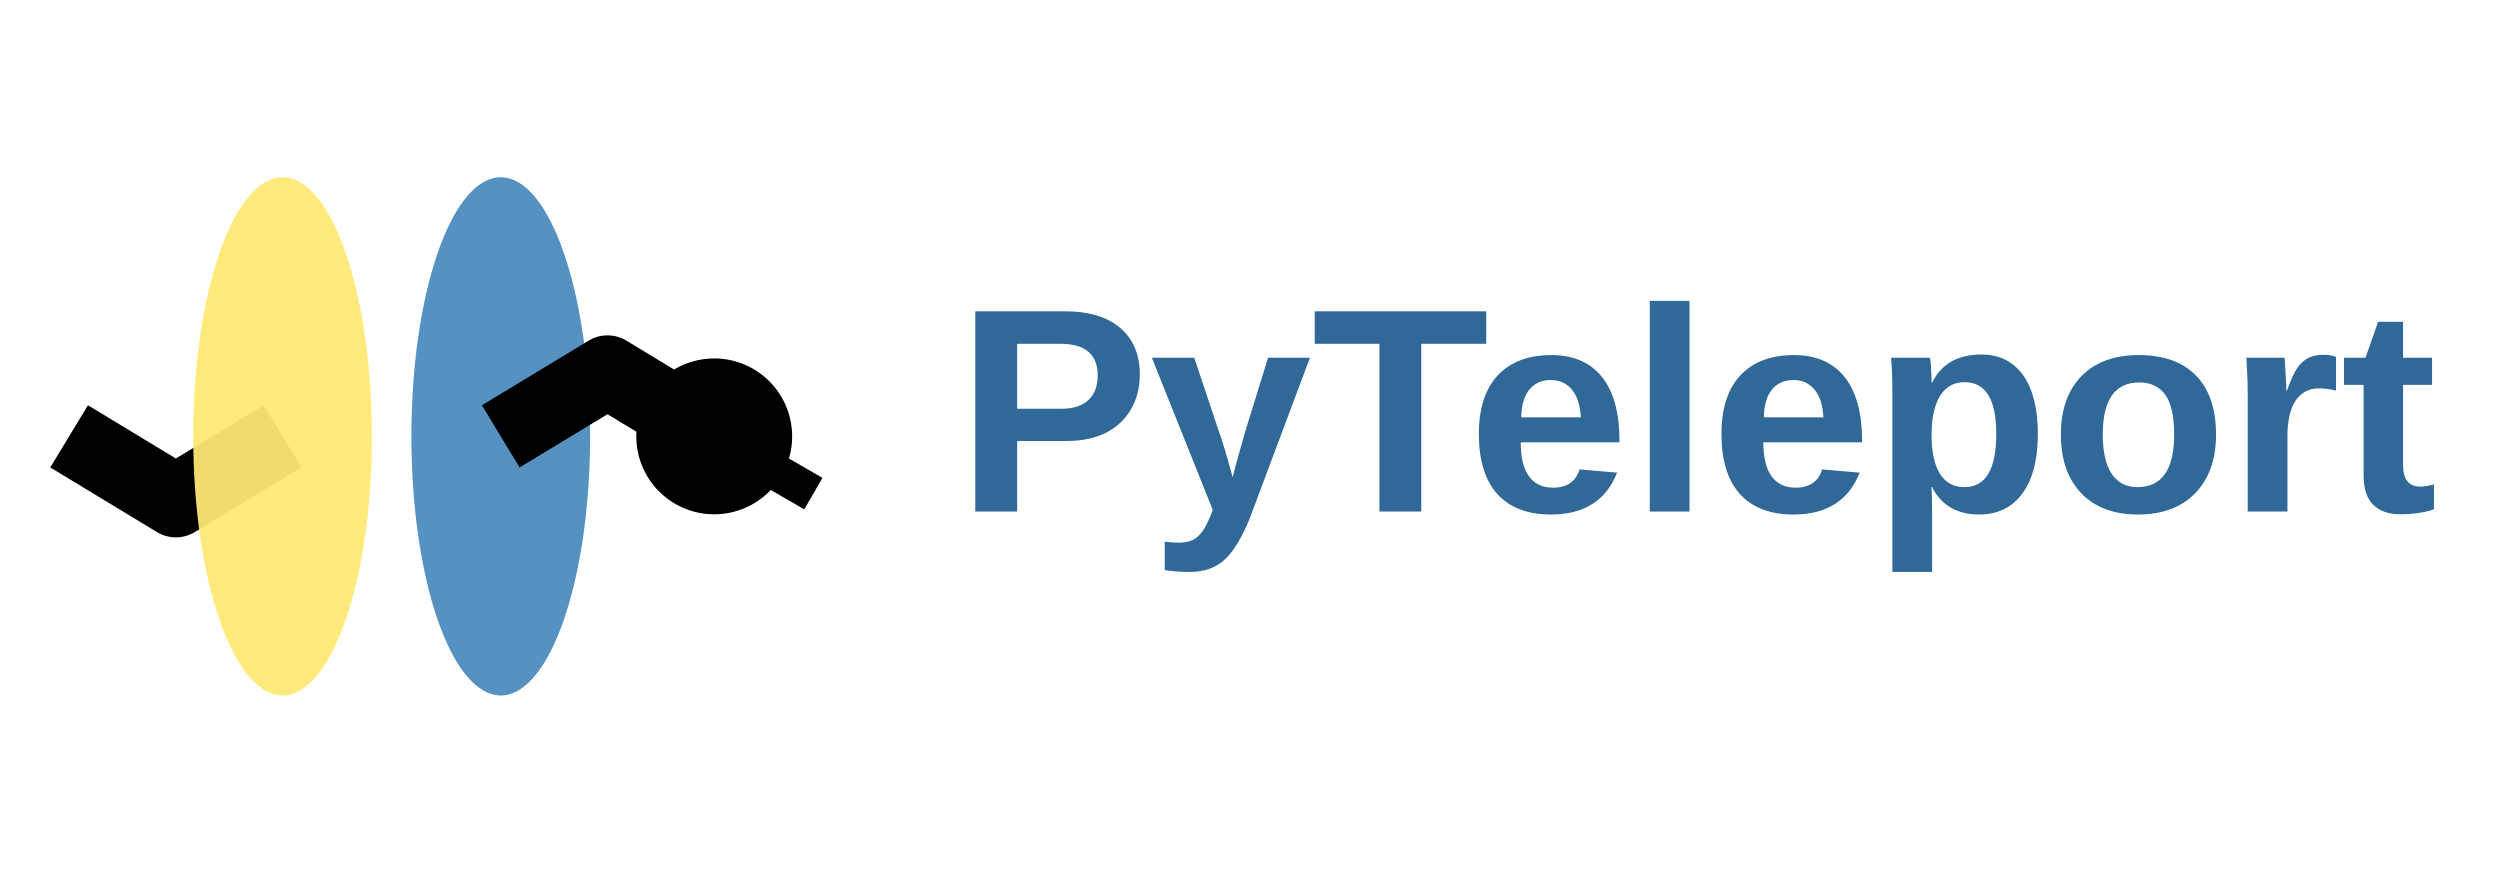
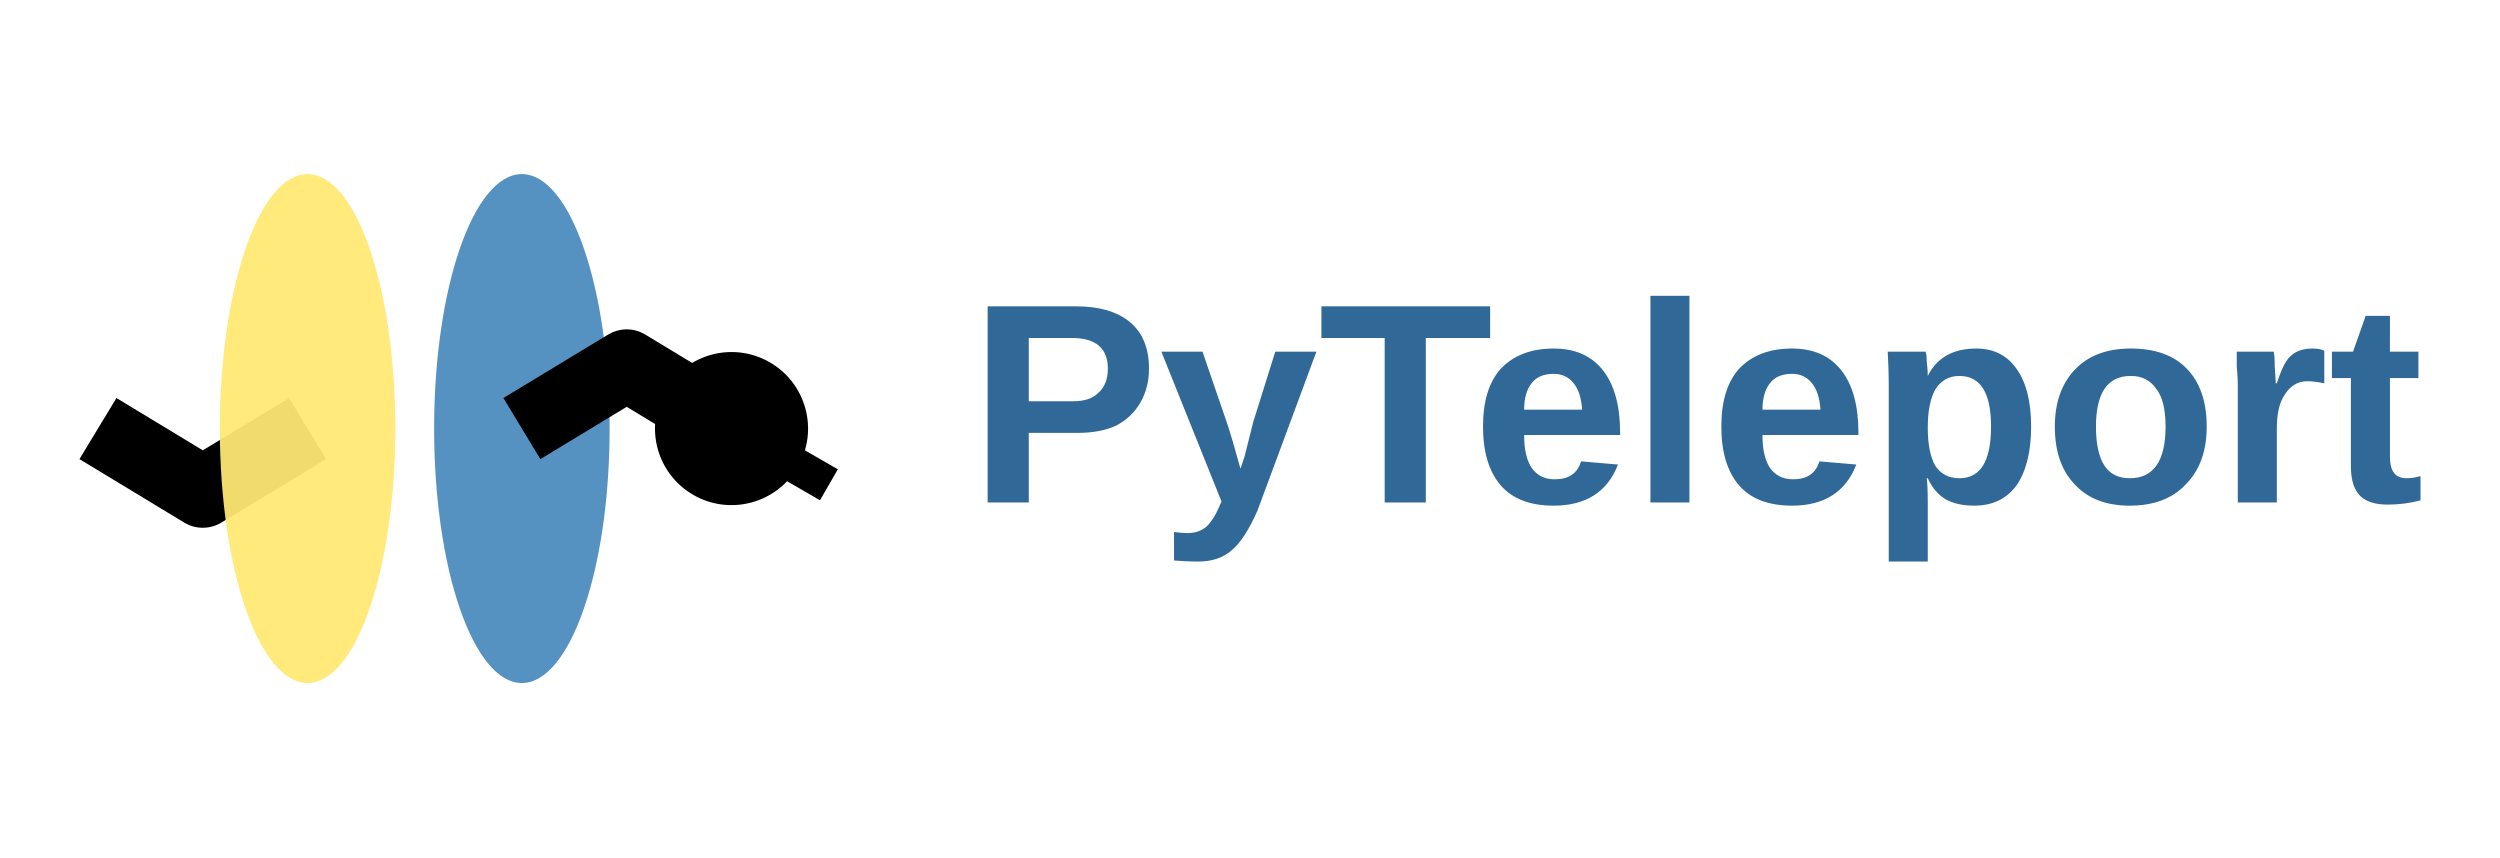
- <svg xmlns="http://www.w3.org/2000/svg" width="550" height="192" viewBox="0 0 145.521 50.8" version="1.1" id="svg5">
+ <svg xmlns="http://www.w3.org/2000/svg" width="140" height="48" viewBox="0 0 37.042 12.7" version="1.1" id="svg5">
  <defs id="defs2" />
  <g id="layer1">
-     <g id="g3089" transform="translate(18.59991,18.82076)">
-       <path style="fill:none;stroke:#000000;stroke-width:4.233;stroke-linecap:butt;stroke-linejoin:round;stroke-miterlimit:4;stroke-dasharray:none;stroke-opacity:1" d="m -14.577,6.579 6.213,3.763 6.213,-3.763" id="path1578-6" />
-       <ellipse style="fill:#ffe873;fill-opacity:0.941;stroke:none;stroke-width:1.411;stroke-miterlimit:4;stroke-dasharray:none" id="path55" cx="-2.152" cy="6.579" rx="5.201" ry="15.082" />
-       <ellipse style="fill:#4b8bbe;fill-opacity:0.941;stroke:none;stroke-width:1.411;stroke-miterlimit:4;stroke-dasharray:none" id="path55-3" cx="10.548" cy="6.579" rx="5.201" ry="15.082" />
-       <path style="fill:none;stroke:#000000;stroke-width:4.233;stroke-linecap:butt;stroke-linejoin:round;stroke-miterlimit:4;stroke-dasharray:none;stroke-opacity:1" d="m 10.548,6.579 6.213,-3.763 6.213,3.763" id="path1578" />
-       <g id="g1965" transform="matrix(3.464102,2,-2,3.464102,2.76075,-35.37087)">
-         <circle style="fill:#000000;fill-opacity:1;stroke:none;stroke-width:6.481;stroke-miterlimit:4;stroke-dasharray:none" id="path1700" cx="9.62" cy="6.556" r="1.134" />
-         <path style="fill:none;stroke:#000000;stroke-width:0.529;stroke-linecap:butt;stroke-linejoin:miter;stroke-miterlimit:4;stroke-dasharray:none;stroke-opacity:1" d="M 9.62,6.556 H 11.286" id="path1881" />
+     <g id="g14139" transform="translate(-53.78037)">
+       <g id="g3089" transform="matrix(0.25,0,0,0.25,58.87588,4.705191)">
+         <path style="fill:none;stroke:#000000;stroke-width:4.233;stroke-linecap:butt;stroke-linejoin:round;stroke-miterlimit:4;stroke-dasharray:none;stroke-opacity:1" d="m -14.577,6.579 6.213,3.763 6.213,-3.763" id="path1578-6" />
+         <ellipse style="fill:#ffe873;fill-opacity:0.941;stroke:none;stroke-width:1.411;stroke-miterlimit:4;stroke-dasharray:none" id="path55" cx="-2.152" cy="6.579" rx="5.201" ry="15.082" />
+         <ellipse style="fill:#4b8bbe;fill-opacity:0.941;stroke:none;stroke-width:1.411;stroke-miterlimit:4;stroke-dasharray:none" id="path55-3" cx="10.548" cy="6.579" rx="5.201" ry="15.082" />
+         <path style="fill:none;stroke:#000000;stroke-width:4.233;stroke-linecap:butt;stroke-linejoin:round;stroke-miterlimit:4;stroke-dasharray:none;stroke-opacity:1" d="m 10.548,6.579 6.213,-3.763 6.213,3.763" id="path1578" />
+         <g id="g1965" transform="matrix(3.464102,2,-2,3.464102,2.76075,-35.37087)">
+           <circle style="fill:#000000;fill-opacity:1;stroke:none;stroke-width:6.481;stroke-miterlimit:4;stroke-dasharray:none" id="path1700" cx="9.62" cy="6.556" r="1.134" />
+           <path style="fill:none;stroke:#000000;stroke-width:0.529;stroke-linecap:butt;stroke-linejoin:miter;stroke-miterlimit:4;stroke-dasharray:none;stroke-opacity:1" d="M 9.62,6.556 H 11.286" id="path1881" />
+         </g>
      </g>
+       <text xml:space="preserve" style="font-style:normal;font-variant:normal;font-weight:bold;font-stretch:normal;font-size:4.233px;line-height:1.25;font-family:'Liberation Sans';-inkscape-font-specification:'Liberation Sans Bold';letter-spacing:0px;word-spacing:0px;fill:#306998;fill-opacity:1;stroke:none;stroke-width:0.066" x="68.133" y="7.445" id="text4622">
+         <tspan id="tspan4620" style="font-style:normal;font-variant:normal;font-weight:bold;font-stretch:normal;font-size:4.233px;font-family:'Liberation Sans';-inkscape-font-specification:'Liberation Sans Bold';fill:#306998;fill-opacity:1;stroke-width:0.066" x="68.133" y="7.445">PyTeleport</tspan>
+       </text>
    </g>
-     <text xml:space="preserve" style="font-style:normal;font-variant:normal;font-weight:bold;font-stretch:normal;font-size:16.933px;line-height:1.25;font-family:'Liberation Sans';-inkscape-font-specification:'Liberation Sans Bold';letter-spacing:0px;word-spacing:0px;fill:#306998;fill-opacity:1;stroke:none;stroke-width:0.265" x="55.629" y="29.778" id="text4622">
-       <tspan id="tspan4620" style="font-style:normal;font-variant:normal;font-weight:bold;font-stretch:normal;font-size:16.933px;font-family:'Liberation Sans';-inkscape-font-specification:'Liberation Sans Bold';stroke-width:0.265;fill:#306998;fill-opacity:1" x="55.629" y="29.778">PyTeleport</tspan>
-     </text>
  </g>
</svg>
